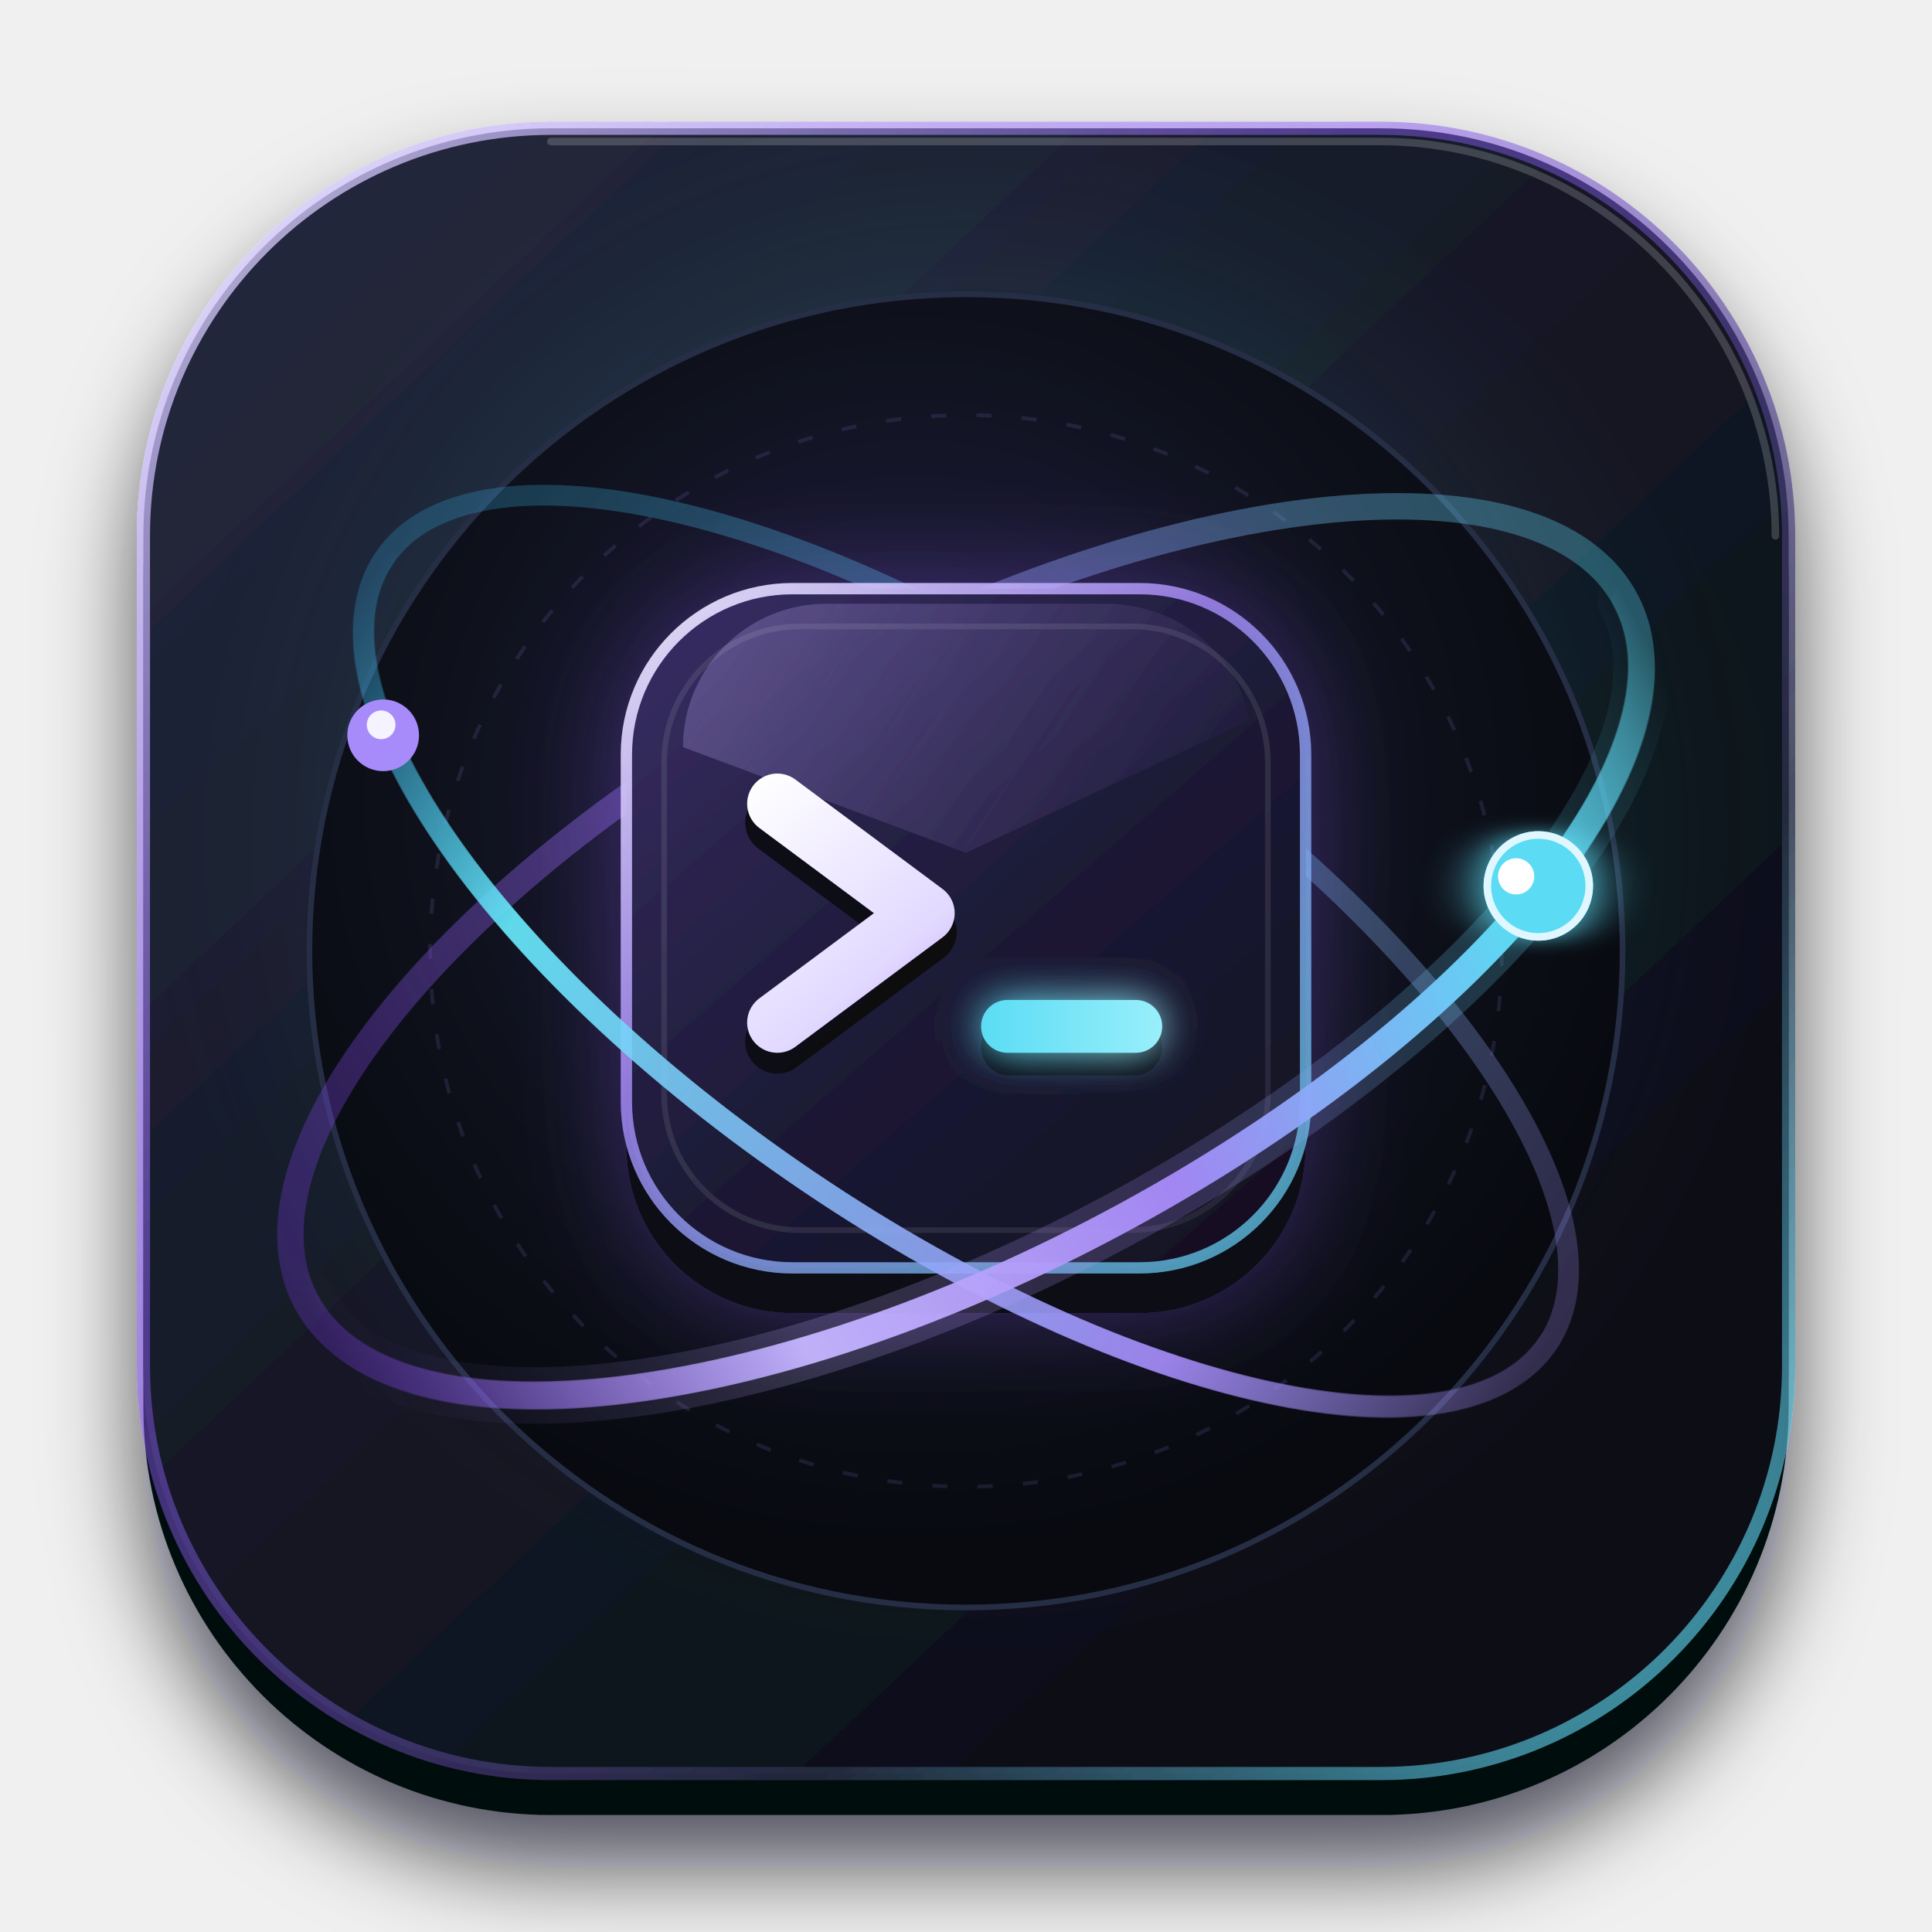
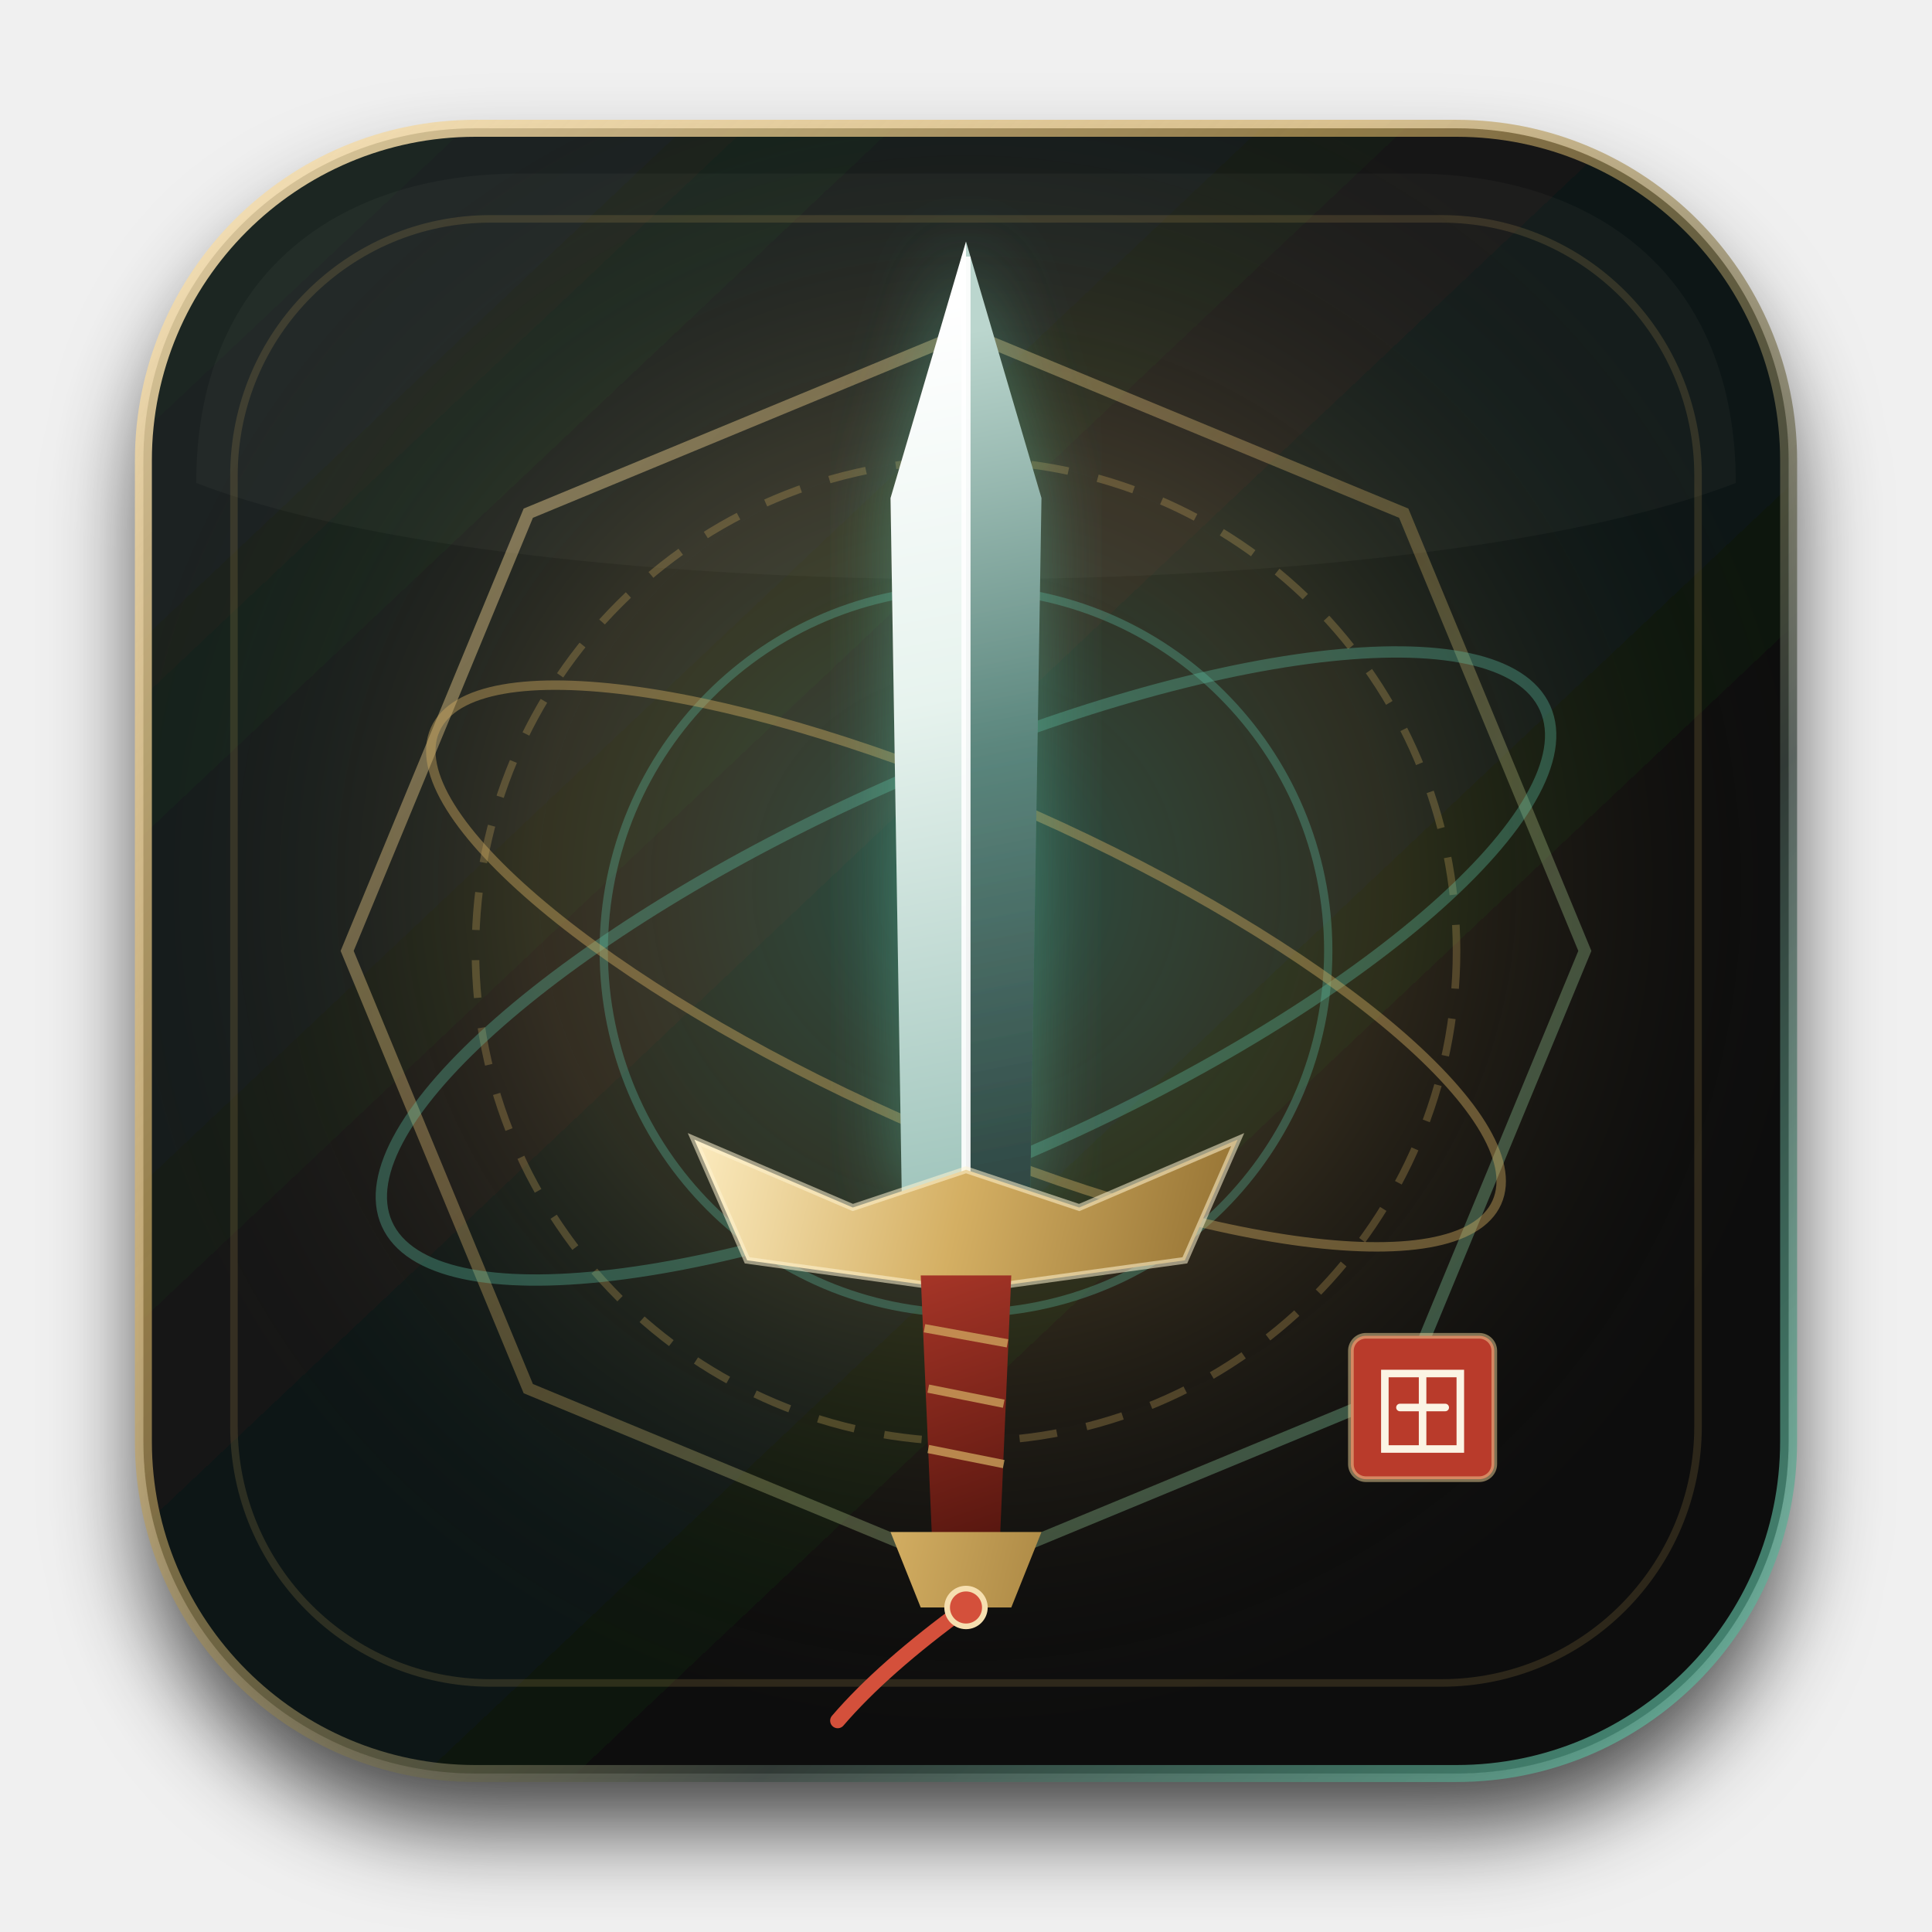
<svg xmlns="http://www.w3.org/2000/svg" viewBox="0 0 512 512" width="512" height="512" fill="none">
  <defs>
-     <clipPath id="squircleClip">
-       <rect x="38" y="34" width="436" height="436" rx="108" />
+     <clipPath id="inkTabletClip">
+       <rect x="38" y="34" width="436" height="436" rx="88" />
    </clipPath>
-     <radialGradient id="ambientGlow" cx="50%" cy="44%" r="52%">
-       <stop offset="0%" stop-color="#A78BFA" stop-opacity="0.38" />
-       <stop offset="52%" stop-color="#5BDCF4" stop-opacity="0.12" />
-       <stop offset="100%" stop-color="#0B0D12" stop-opacity="0" />
+     <radialGradient id="jianAura" cx="50%" cy="46%" r="54%">
+       <stop offset="0%" stop-color="#5EC4A6" stop-opacity="0.34" />
+       <stop offset="48%" stop-color="#D4AF63" stop-opacity="0.16" />
+       <stop offset="100%" stop-color="#080B0A" stop-opacity="0" />
    </radialGradient>
-     <linearGradient id="squircleFill" x1="60" y1="48" x2="452" y2="464" gradientUnits="userSpaceOnUse">
-       <stop offset="0%" stop-color="#24293E" />
-       <stop offset="48%" stop-color="#131724" />
-       <stop offset="100%" stop-color="#090B11" />
+     <linearGradient id="tabletFill" x1="56" y1="44" x2="456" y2="468" gradientUnits="userSpaceOnUse">
+       <stop offset="0%" stop-color="#1E2724" />
+       <stop offset="48%" stop-color="#101514" />
+       <stop offset="100%" stop-color="#070A09" />
    </linearGradient>
-     <linearGradient id="squircleStroke" x1="56" y1="56" x2="456" y2="456" gradientUnits="userSpaceOnUse">
-       <stop offset="0%" stop-color="#DDD6FE" stop-opacity="0.78" />
-       <stop offset="35%" stop-color="#8B5CF6" stop-opacity="0.48" />
-       <stop offset="72%" stop-color="#2A3248" stop-opacity="0.75" />
-       <stop offset="100%" stop-color="#5BDCF4" stop-opacity="0.68" />
+     <linearGradient id="bronzeFrameStroke" x1="52" y1="48" x2="460" y2="460" gradientUnits="userSpaceOnUse">
+       <stop offset="0%" stop-color="#F6DFB0" stop-opacity="0.88" />
+       <stop offset="35%" stop-color="#D4AF63" stop-opacity="0.65" />
+       <stop offset="70%" stop-color="#3F4B45" stop-opacity="0.72" />
+       <stop offset="100%" stop-color="#5EC4A6" stop-opacity="0.68" />
    </linearGradient>
-     <radialGradient id="innerWell" cx="46%" cy="38%" r="58%">
-       <stop offset="0%" stop-color="#221E42" />
-       <stop offset="65%" stop-color="#0E111B" />
-       <stop offset="100%" stop-color="#080A10" />
-     </radialGradient>
-     <linearGradient id="coreBase" x1="168" y1="154" x2="344" y2="356" gradientUnits="userSpaceOnUse">
-       <stop offset="0%" stop-color="#3A2F66" />
-       <stop offset="52%" stop-color="#1B1934" />
-       <stop offset="100%" stop-color="#0F0E1D" />
+     <linearGradient id="baguaRingStroke" x1="112" y1="112" x2="400" y2="400" gradientUnits="userSpaceOnUse">
+       <stop offset="0%" stop-color="#F2D79B" stop-opacity="0.92" />
+       <stop offset="50%" stop-color="#D4AF63" stop-opacity="0.62" />
+       <stop offset="100%" stop-color="#5EC4A6" stop-opacity="0.78" />
    </linearGradient>
-     <linearGradient id="coreTopRim" x1="172" y1="158" x2="338" y2="352" gradientUnits="userSpaceOnUse">
-       <stop offset="0%" stop-color="#EDE9FE" stop-opacity="0.95" />
-       <stop offset="38%" stop-color="#A78BFA" stop-opacity="0.82" />
-       <stop offset="100%" stop-color="#5BDCF4" stop-opacity="0.70" />
+     <linearGradient id="bladeLeft" x1="210" y1="88" x2="256" y2="328" gradientUnits="userSpaceOnUse">
+       <stop offset="0%" stop-color="#FFFFFF" />
+       <stop offset="42%" stop-color="#E7F3EE" />
+       <stop offset="100%" stop-color="#9AC1B8" />
    </linearGradient>
-     <linearGradient id="topFacet" x1="184" y1="152" x2="310" y2="236" gradientUnits="userSpaceOnUse">
-       <stop offset="0%" stop-color="#C4B5FD" stop-opacity="0.30" />
-       <stop offset="100%" stop-color="#A78BFA" stop-opacity="0.02" />
+     <linearGradient id="bladeRight" x1="256" y1="88" x2="302" y2="328" gradientUnits="userSpaceOnUse">
+       <stop offset="0%" stop-color="#BBD6CE" />
+       <stop offset="45%" stop-color="#5B867D" />
+       <stop offset="100%" stop-color="#283E3A" />
    </linearGradient>
-     <linearGradient id="orbitVioletFull" x1="56" y1="252" x2="456" y2="252" gradientUnits="userSpaceOnUse">
-       <stop offset="0%" stop-color="#7C3AED" stop-opacity="0.28" />
-       <stop offset="50%" stop-color="#A78BFA" stop-opacity="0.46" />
-       <stop offset="100%" stop-color="#5BDCF4" stop-opacity="0.32" />
+     <linearGradient id="goldGuard" x1="176" y1="308" x2="336" y2="346" gradientUnits="userSpaceOnUse">
+       <stop offset="0%" stop-color="#FFF0C6" />
+       <stop offset="48%" stop-color="#D4AF63" />
+       <stop offset="100%" stop-color="#8A682B" />
    </linearGradient>
-     <linearGradient id="orbitVioletFront" x1="58" y1="252" x2="454" y2="252" gradientUnits="userSpaceOnUse">
-       <stop offset="0%" stop-color="#8B5CF6" stop-opacity="0" />
-       <stop offset="10%" stop-color="#A78BFA" stop-opacity="0.35" />
-       <stop offset="28%" stop-color="#C4B5FD" stop-opacity="0.95" />
-       <stop offset="55%" stop-color="#A78BFA" stop-opacity="0.95" />
-       <stop offset="84%" stop-color="#5BDCF4" stop-opacity="0.98" />
-       <stop offset="96%" stop-color="#5BDCF4" stop-opacity="0.30" />
-       <stop offset="100%" stop-color="#5BDCF4" stop-opacity="0" />
-     </linearGradient>
-     <linearGradient id="orbitCyanFull" x1="68" y1="252" x2="444" y2="252" gradientUnits="userSpaceOnUse">
-       <stop offset="0%" stop-color="#38BDF8" stop-opacity="0.22" />
-       <stop offset="50%" stop-color="#67E8F9" stop-opacity="0.38" />
-       <stop offset="100%" stop-color="#A78BFA" stop-opacity="0.24" />
-     </linearGradient>
-     <linearGradient id="orbitCyanFront" x1="70" y1="252" x2="442" y2="252" gradientUnits="userSpaceOnUse">
-       <stop offset="0%" stop-color="#38BDF8" stop-opacity="0" />
-       <stop offset="22%" stop-color="#67E8F9" stop-opacity="0.9" />
-       <stop offset="78%" stop-color="#A78BFA" stop-opacity="0.88" />
-       <stop offset="100%" stop-color="#A78BFA" stop-opacity="0" />
-     </linearGradient>
-     <linearGradient id="promptChevron" x1="196" y1="210" x2="262" y2="288" gradientUnits="userSpaceOnUse">
-       <stop offset="0%" stop-color="#FFFFFF" />
-       <stop offset="58%" stop-color="#E2D9FF" />
-       <stop offset="100%" stop-color="#A78BFA" />
-     </linearGradient>
-     <linearGradient id="promptCursor" x1="260" y1="274" x2="318" y2="274" gradientUnits="userSpaceOnUse">
-       <stop offset="0%" stop-color="#5BDCF4" />
-       <stop offset="100%" stop-color="#A5F3FC" />
+     <linearGradient id="hiltCrimson" x1="242" y1="336" x2="270" y2="418" gradientUnits="userSpaceOnUse">
+       <stop offset="0%" stop-color="#A83628" />
+       <stop offset="55%" stop-color="#762218" />
+       <stop offset="100%" stop-color="#4A120C" />
    </linearGradient>
    <filter id="appDropShadow" x="-12%" y="-10%" width="124%" height="128%">
-       <feDropShadow dx="0" dy="14" stdDeviation="12" flood-color="#03050B" flood-opacity="0.65" />
+       <feDropShadow dx="0" dy="14" stdDeviation="12" flood-color="#020403" flood-opacity="0.72" />
    </filter>
-     <filter id="coreShadow" x="-25%" y="-25%" width="150%" height="160%">
-       <feDropShadow dx="0" dy="14" stdDeviation="14" flood-color="#04050E" flood-opacity="0.88" />
-       <feDropShadow dx="0" dy="0" stdDeviation="14" flood-color="#8B5CF6" flood-opacity="0.35" />
-     </filter>
-     <filter id="cyanBloom" x="-80%" y="-80%" width="260%" height="260%">
-       <feGaussianBlur stdDeviation="5.5" result="blur" />
-       <feMerge>
-         <feMergeNode in="blur" />
-         <feMergeNode in="SourceGraphic" />
-       </feMerge>
+     <filter id="bladeGlow" x="-40%" y="-20%" width="180%" height="150%">
+       <feDropShadow dx="0" dy="0" stdDeviation="10" flood-color="#5EC4A6" flood-opacity="0.45" />
    </filter>
  </defs>
  <g filter="url(#appDropShadow)">
-     <rect x="38" y="45" width="436" height="436" rx="108" fill="#05070D" />
-     <rect x="38" y="34" width="436" height="436" rx="108" fill="url(#squircleFill)" stroke="url(#squircleStroke)" stroke-width="3.5" />
+     <rect x="38" y="34" width="436" height="436" rx="88" fill="url(#tabletFill)" />
  </g>
-   <g clip-path="url(#squircleClip)">
-     <circle cx="256" cy="248" r="218" fill="url(#ambientGlow)" />
-     <path d="M 146 37.5 H 366 C 423 37.5 470.5 85 470.5 142" stroke="#FFFFFF" stroke-opacity="0.18" stroke-width="2" stroke-linecap="round" />
-     <circle cx="256" cy="252" r="174" fill="url(#innerWell)" stroke="#262E45" stroke-width="1.5" />
-     <circle cx="256" cy="252" r="142" stroke="#A78BFA" stroke-opacity="0.13" stroke-width="1" stroke-dasharray="4 8" />
-     <g transform="rotate(-28 256 252)">
-       <ellipse cx="256" cy="252" rx="198" ry="82" stroke="url(#orbitVioletFull)" stroke-width="7" />
+   <g clip-path="url(#inkTabletClip)">
+     <rect x="38" y="34" width="436" height="436" rx="88" fill="url(#jianAura)" />
+     <path d="M52 128 C52 74, 88 46, 138 46 L374 46 C424 46, 460 74, 460 128 C372 162, 140 162, 52 128 Z" fill="#FFF4DA" fill-opacity="0.035" />
+     <rect x="62" y="58" width="388" height="388" rx="68" stroke="#D4AF63" stroke-opacity="0.16" stroke-width="2" />
+     <polygon points="256,88 372,136 420,252 372,368 256,416 140,368 92,252 140,136" stroke="url(#baguaRingStroke)" stroke-opacity="0.52" stroke-width="3.2" fill="none" />
+     <circle cx="256" cy="252" r="130" stroke="#D4AF63" stroke-opacity="0.28" stroke-width="2" stroke-dasharray="10 8" />
+     <circle cx="256" cy="252" r="96" stroke="#5EC4A6" stroke-opacity="0.32" stroke-width="2.2" />
+     <ellipse cx="256" cy="256" rx="168" ry="52" transform="rotate(-24 256 256)" stroke="#5EC4A6" stroke-opacity="0.34" stroke-width="3" />
+     <ellipse cx="256" cy="256" rx="154" ry="44" transform="rotate(24 256 256)" stroke="#D4AF63" stroke-opacity="0.42" stroke-width="2.5" />
+     <g filter="url(#bladeGlow)">
+       <polygon points="256,64 236,132 239,318 256,318" fill="url(#bladeLeft)" />
+       <polygon points="256,64 276,132 273,318 256,318" fill="url(#bladeRight)" />
+       <line x1="256" y1="68" x2="256" y2="316" stroke="#FFFFFF" stroke-width="2.4" stroke-opacity="0.92" />
    </g>
-     <g transform="rotate(34 256 252)">
-       <ellipse cx="256" cy="252" rx="186" ry="74" stroke="url(#orbitCyanFull)" stroke-width="5.5" />
-     </g>
-     <g filter="url(#coreShadow)">
-       <rect x="166" y="168" width="180" height="180" rx="44" fill="#0B0A16" />
-       <rect x="166" y="156" width="180" height="180" rx="44" fill="url(#coreBase)" stroke="url(#coreTopRim)" stroke-width="3" />
-       <path d="M 181 198 C 181 177 198 160 219 160 H 293 C 312 160 328 173 331 191 L 256 226 L 181 198 Z" fill="url(#topFacet)" />
-       <rect x="176" y="166" width="160" height="160" rx="36" stroke="#FFFFFF" stroke-opacity="0.09" stroke-width="1.5" />
-       <path d="M 206 218 L 245 247 L 206 276" stroke="#05040B" stroke-opacity="0.85" stroke-width="17" stroke-linecap="round" stroke-linejoin="round" />
-       <rect x="260" y="270" width="48" height="15" rx="7.5" fill="#05040B" fill-opacity="0.85" />
-       <path d="M 206 213 L 245 242 L 206 271" stroke="url(#promptChevron)" stroke-width="16" stroke-linecap="round" stroke-linejoin="round" />
-       <rect x="260" y="265" width="48" height="14" rx="7" fill="url(#promptCursor)" filter="url(#cyanBloom)" />
-     </g>
-     <g transform="rotate(34 256 252)">
-       <path d="M 70 252 A 186 74 0 0 0 442 252" stroke="url(#orbitCyanFront)" stroke-width="6" stroke-linecap="round" />
-       <circle cx="96" cy="291" r="9.5" fill="#A78BFA" />
-       <circle cx="94" cy="289" r="3.8" fill="#F5F3FF" />
-     </g>
-     <g transform="rotate(-28 256 252)">
-       <path d="M 58 252 A 198 82 0 0 0 454 252" stroke="url(#orbitVioletFront)" stroke-opacity="0.22" stroke-width="15" stroke-linecap="round" />
-       <path d="M 58 252 A 198 82 0 0 0 454 252" stroke="url(#orbitVioletFront)" stroke-width="7.5" stroke-linecap="round" />
-       <g filter="url(#cyanBloom)">
-         <circle cx="398" cy="308" r="14.5" fill="#5BDCF4" />
-       </g>
-       <circle cx="398" cy="308" r="13.5" fill="#5BDCF4" stroke="#E0F7FF" stroke-width="2" />
-       <circle cx="394" cy="303" r="4.8" fill="#FFFFFF" />
-     </g>
+     <polygon points="184,302 226,320 256,310 286,320 328,302 314,334 256,342 198,334" fill="url(#goldGuard)" stroke="#FFF3D2" stroke-opacity="0.55" stroke-width="1.8" />
+     <polygon points="244,338 268,338 265,408 247,408" fill="url(#hiltCrimson)" />
+     <path d="M245 352 L267 356 M246 368 L266 372 M246 384 L266 388" stroke="#D4AF63" stroke-width="2.2" stroke-opacity="0.72" />
+     <polygon points="236,406 276,406 268,426 244,426" fill="url(#goldGuard)" />
+     <path d="M256,426 Q234,442 222,456" stroke="#D4503B" stroke-width="4" stroke-linecap="round" fill="none" />
+     <circle cx="256" cy="426" r="5" fill="#D4503B" stroke="#F6DFB0" stroke-width="1.5" />
+     <rect x="358" y="354" width="38" height="38" rx="4" fill="#B93B2B" stroke="#F2D79B" stroke-opacity="0.5" stroke-width="1.5" />
+     <path d="M367 364 H387 V384 H367 Z M377 364 V384 M371 373 H383" stroke="#FBF4E4" stroke-width="2" stroke-linecap="round" fill="none" />
  </g>
+   <rect x="38" y="34" width="436" height="436" rx="88" stroke="url(#bronzeFrameStroke)" stroke-width="4.5" />
</svg>
